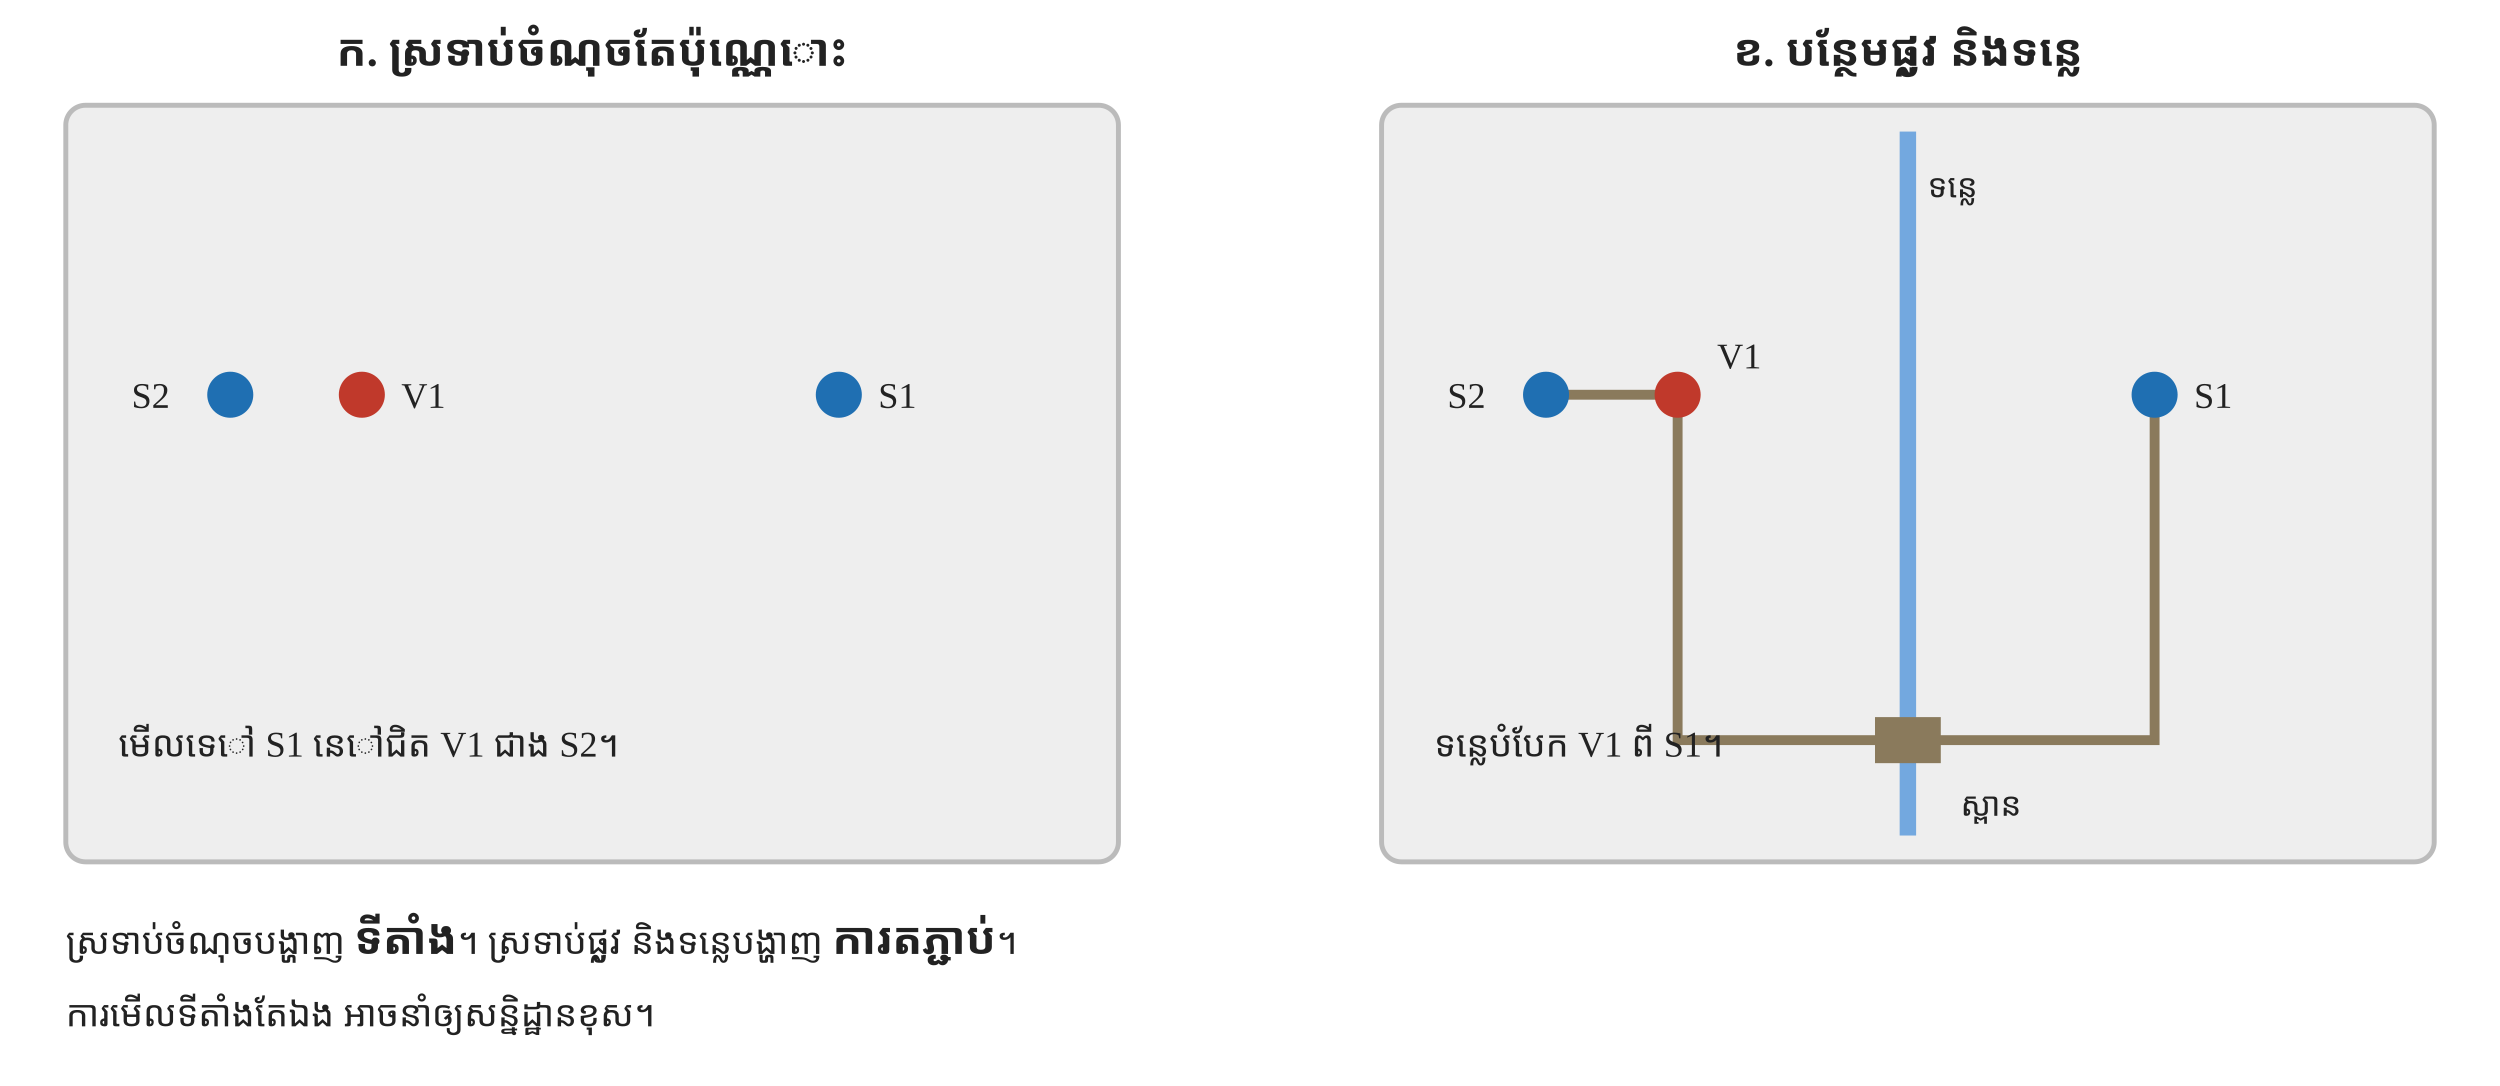
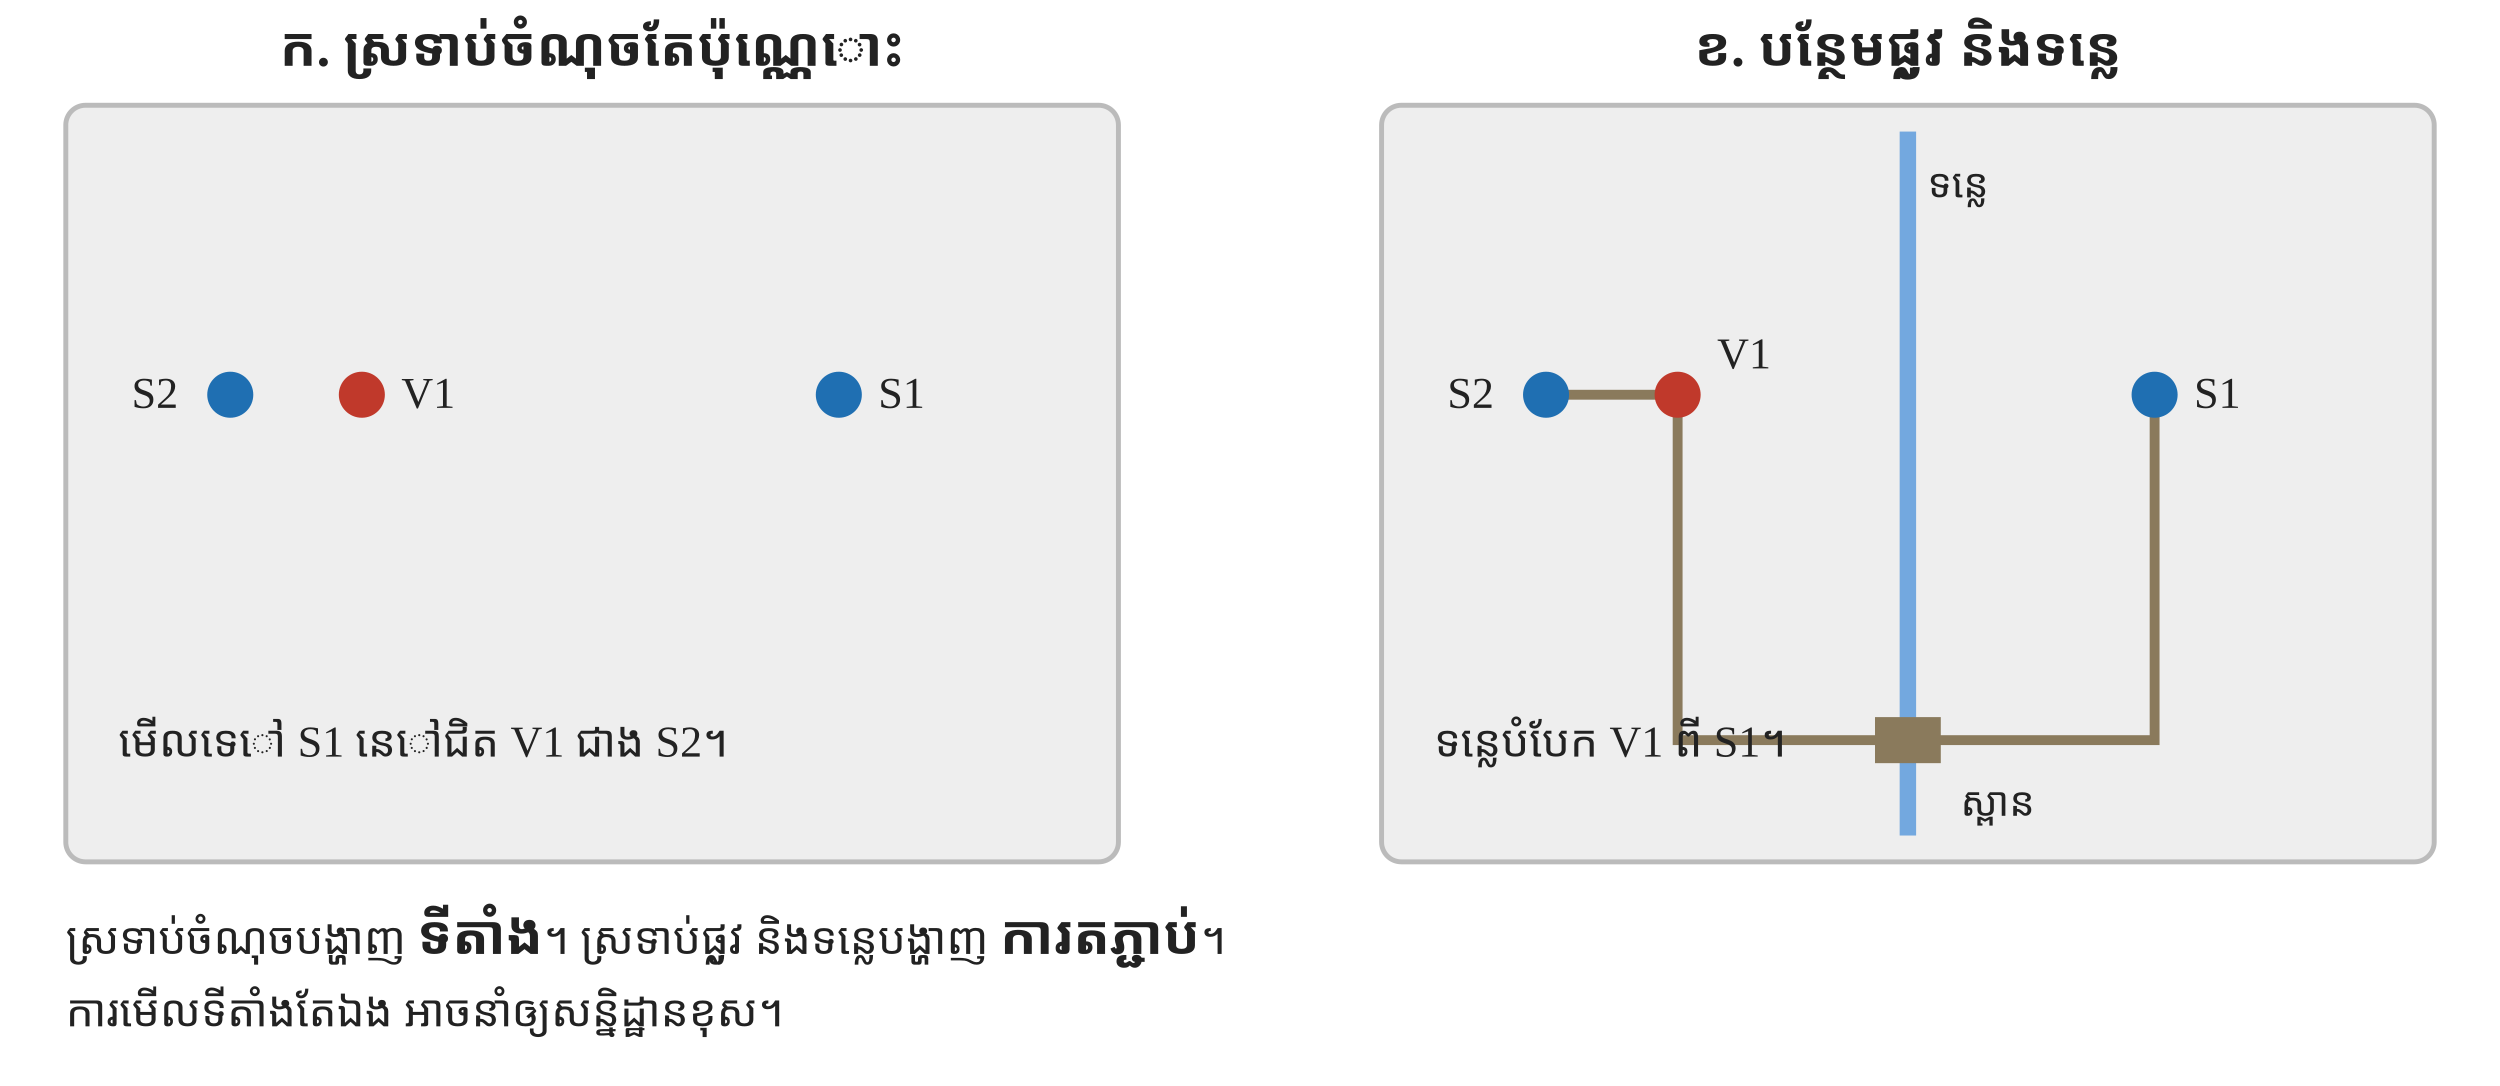
<svg xmlns="http://www.w3.org/2000/svg" viewBox="0 0 760 330" role="img" class="km-fig">
-   <style>.km-fig{width:100%;height:auto}.km-fig text{font-family:var(--km-read-stack,'Siemreap',sans-serif);fill:var(--md-default-fg-color,#222)}.km-h{font-family:var(--km-emph-stack,'Battambang',sans-serif);font-size:13.5px;font-weight:700;text-anchor:middle}.km-s{font-size:11px}.km-xs{font-size:10px;fill:var(--md-default-fg-color--light,#666)}.km-box{fill:var(--md-default-fg-color--lightest,#eee);stroke:var(--md-default-fg-color--lighter,#bbb);stroke-width:1.5}.km-v{fill:#c0392b}.km-sc{fill:#1f6fb2}.km-rd{stroke:#8a7a5c;stroke-width:3;fill:none}.km-rv{stroke:#4a90d9;stroke-width:5;fill:none;opacity:.75}.km-q{font-size:11px;fill:var(--md-primary-fg-color,#00897b)}</style>
+   <style>.km-fig{width:100%;height:auto}.km-fig text{font-family:var(--km-read-stack,'Siemreap',sans-serif);fill:var(--md-default-fg-color,#222)}.km-h{font-family:var(--km-emph-stack,'Battambang',sans-serif);font-size:16.5px;font-weight:700;text-anchor:middle}.km-s{font-size:13.4px}.km-xs{font-size:12.2px;fill:var(--md-default-fg-color--light,#666)}.km-box{fill:var(--md-default-fg-color--lightest,#eee);stroke:var(--md-default-fg-color--lighter,#bbb);stroke-width:1.5}.km-v{fill:#c0392b}.km-sc{fill:#1f6fb2}.km-rd{stroke:#8a7a5c;stroke-width:3;fill:none}.km-rv{stroke:#4a90d9;stroke-width:5;fill:none;opacity:.75}.km-q{font-size:13.4px;fill:var(--md-primary-fg-color,#00897b)}</style>
  <text class="km-h" x="180" y="20">ក. ស្រទាប់ចំណុចតែប៉ុណ្ណោះ</text>
  <rect class="km-box" x="20" y="32" width="320" height="230" rx="6" />
  <circle class="km-v" cx="110" cy="120" r="7" />
  <text class="km-s" x="122" y="124">V1</text>
  <circle class="km-sc" cx="255" cy="120" r="7" />
  <text class="km-s" x="267" y="124">S1</text>
  <circle class="km-sc" cx="70" cy="120" r="7" />
  <text class="km-s" x="40" y="124">S2</text>
  <text class="km-q" x="36" y="230">មើលទៅ S1 នៅជិត V1 ជាង S2។</text>
  <text class="km-h" x="580" y="20">ខ. បន្ថែមផ្លូវ និងទន្លេ</text>
  <rect class="km-box" x="420" y="32" width="320" height="230" rx="6" />
  <path class="km-rv" d="M580 40 L580 254" />
  <path class="km-rd" d="M510 120 L470 120" />
  <path class="km-rd" d="M510 120 L510 225 L655 225 L655 120" />
  <rect x="570" y="218" width="20" height="14" fill="#8a7a5c" />
  <circle class="km-v" cx="510" cy="120" r="7" />
  <text class="km-s" x="522" y="112">V1</text>
  <circle class="km-sc" cx="655" cy="120" r="7" />
  <text class="km-s" x="667" y="124">S1</text>
  <circle class="km-sc" cx="470" cy="120" r="7" />
  <text class="km-s" x="440" y="124">S2</text>
  <text class="km-xs" x="586" y="60">ទន្លេ</text>
  <text class="km-xs" x="596" y="248">ស្ពាន</text>
  <text class="km-q" x="436" y="230">ទន្លេបំបែក V1 ពី S1។</text>
  <text class="km-s" x="20" y="290">ស្រទាប់ចំណុចបង្ហាញ <tspan class="km-h" style="text-anchor:start">ទីតាំង</tspan>។ ស្រទាប់ផ្លូវ និងទន្លេបង្ហាញ <tspan class="km-h" style="text-anchor:start">ការតភ្ជាប់</tspan>។</text>
  <text class="km-s" x="20" y="312">ការមើលទីតាំងតែឯង អាចនាំឲ្យសន្និដ្ឋានខុស។</text>
</svg>
